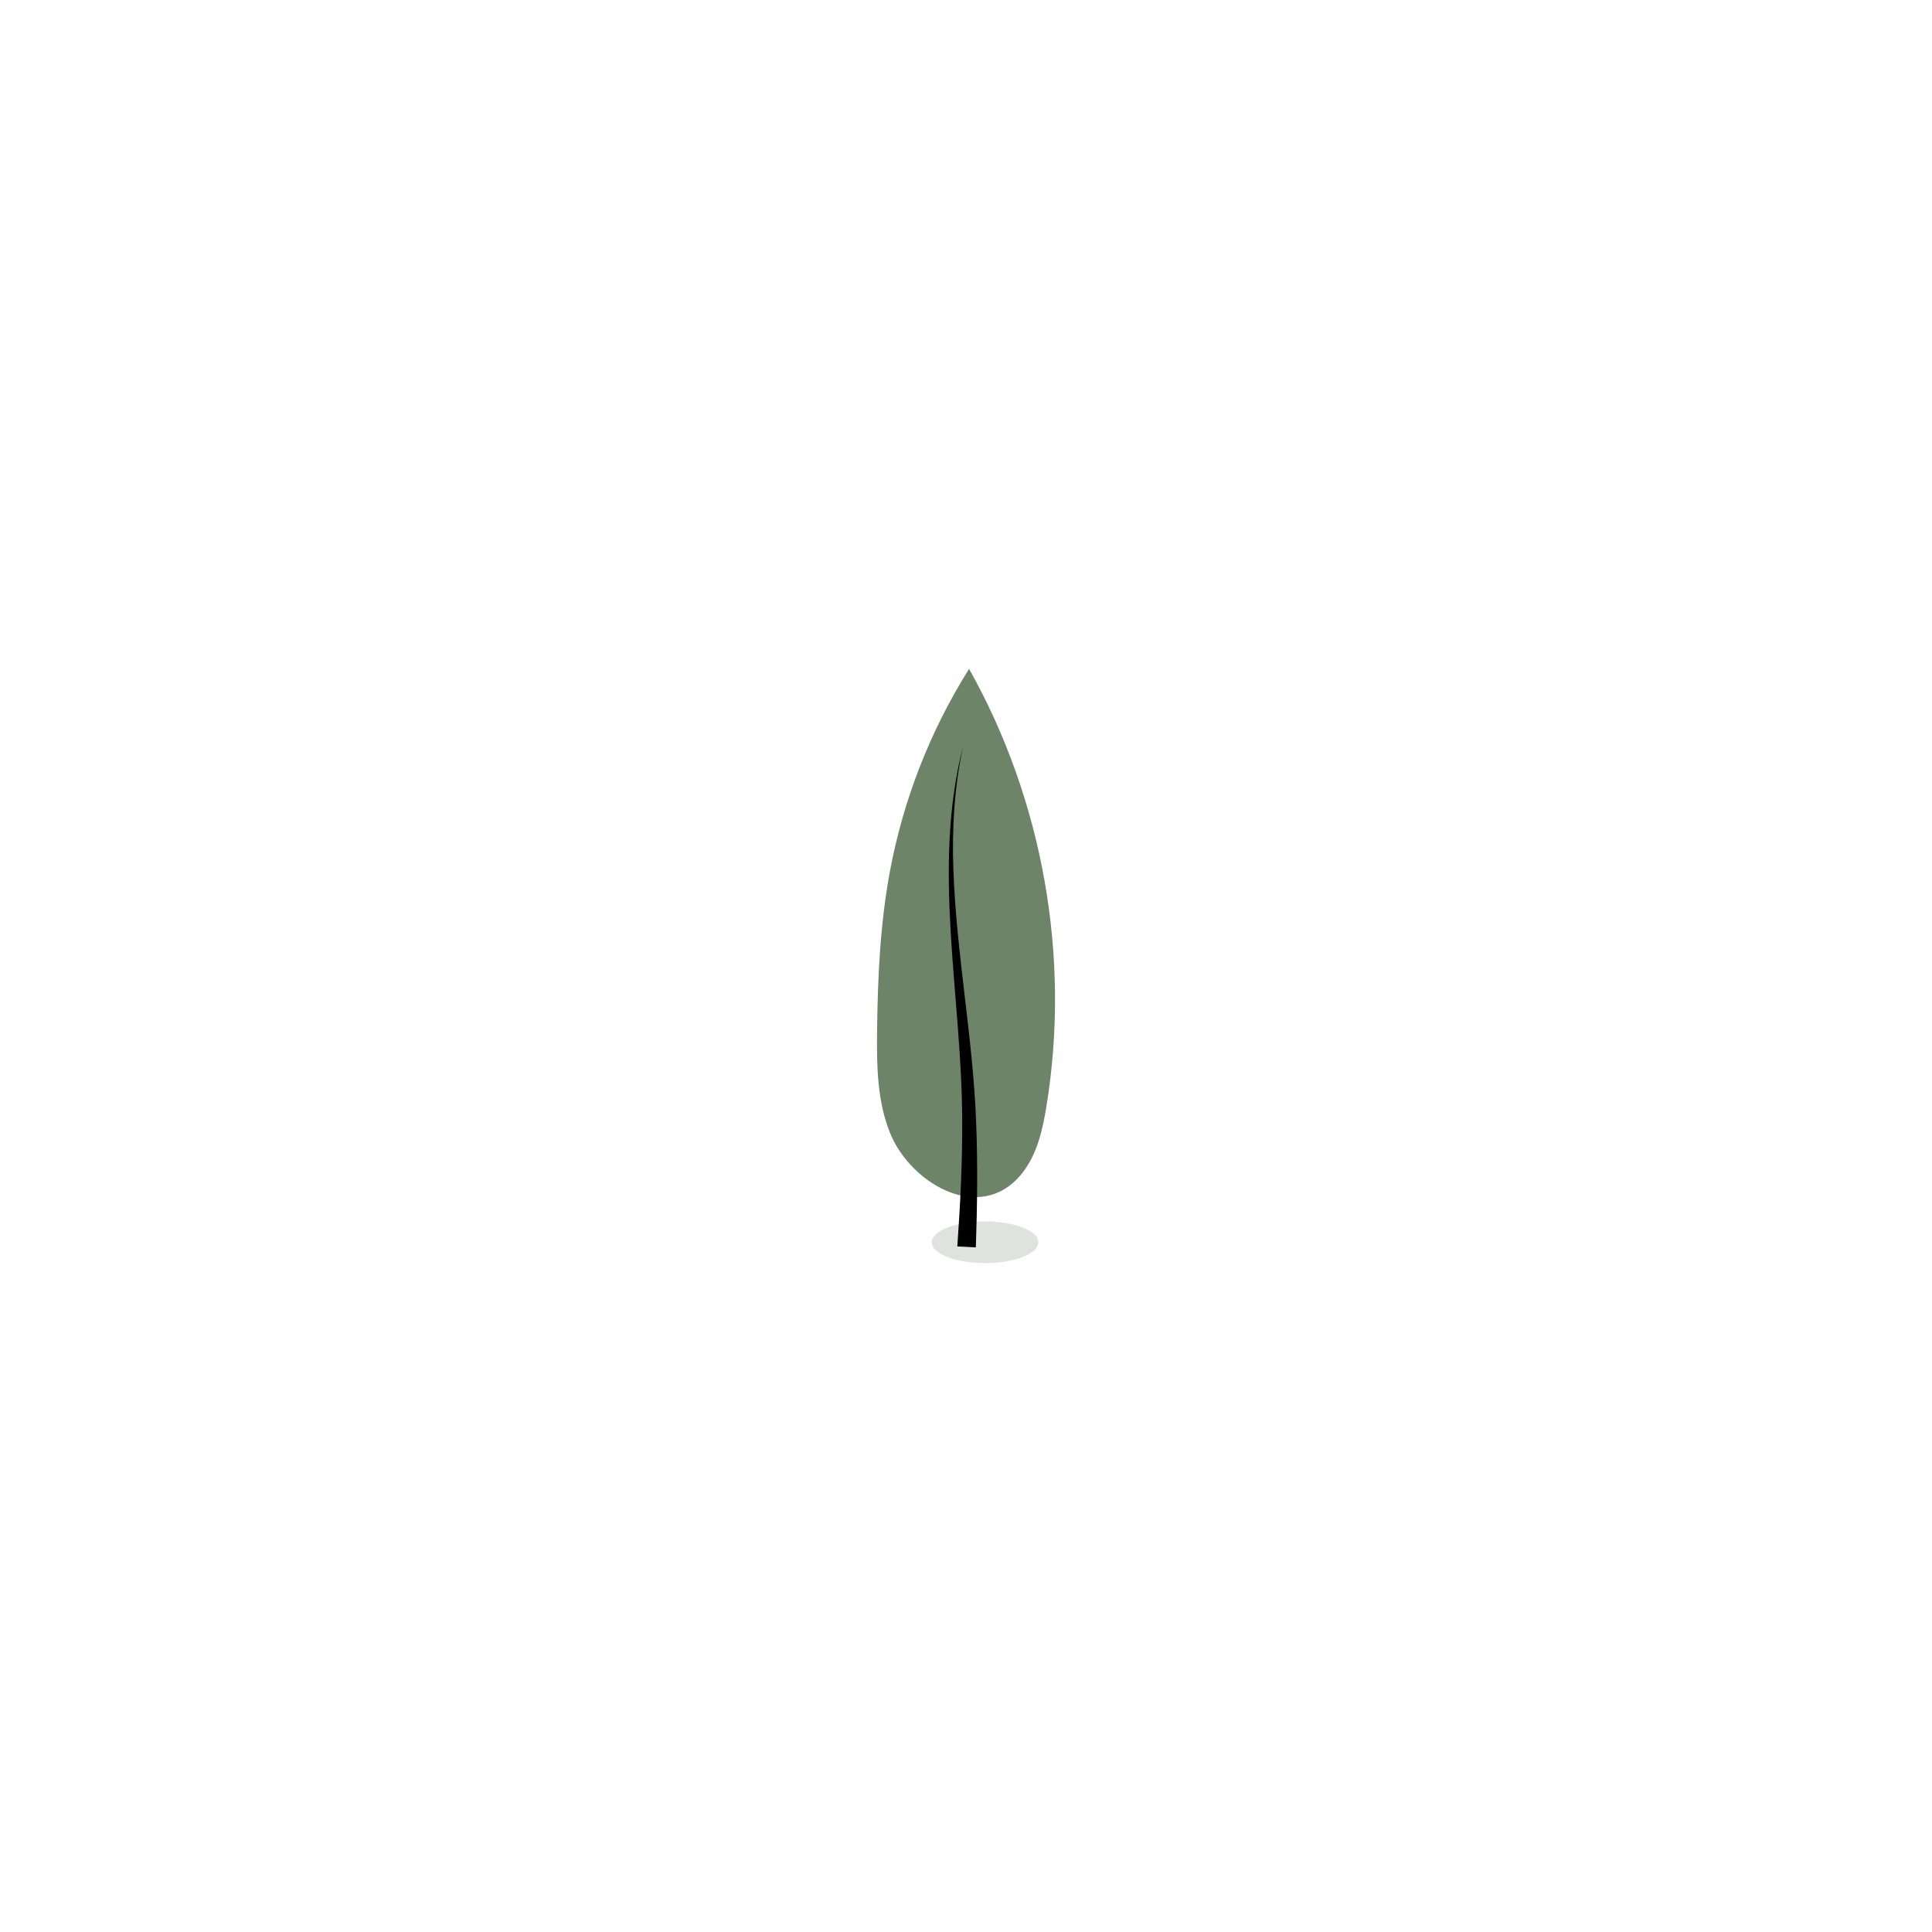
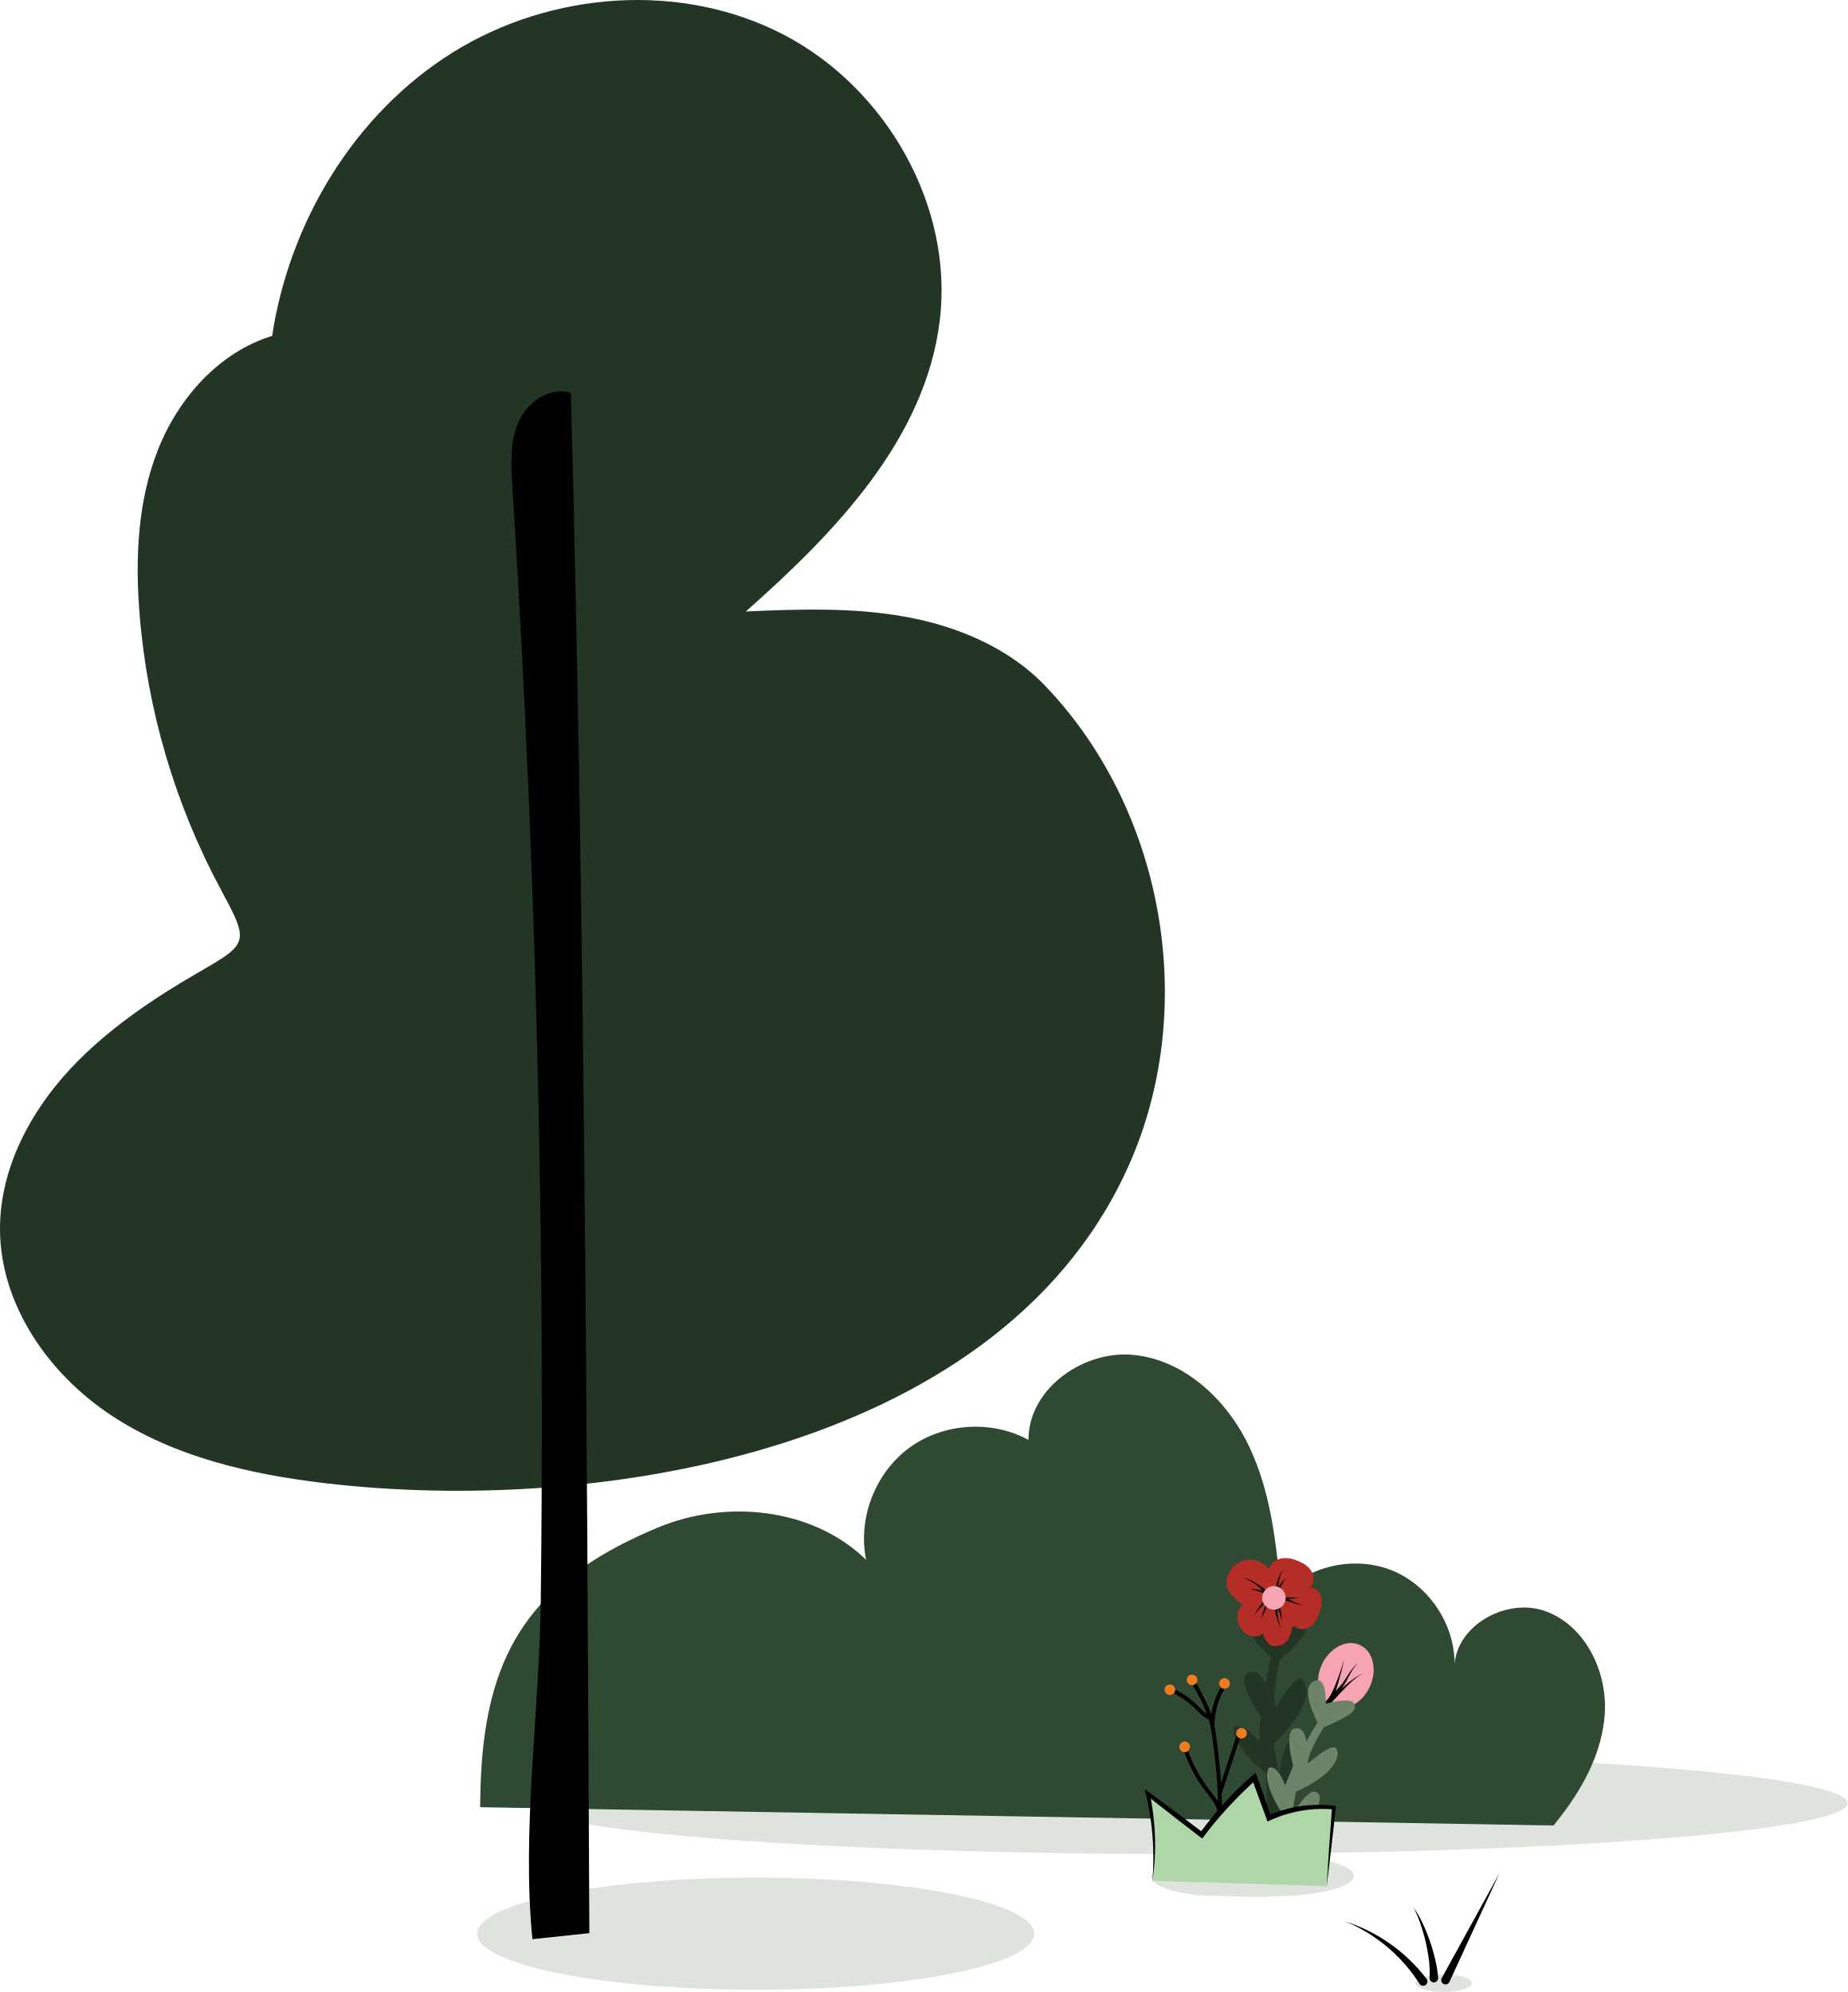
- <svg xmlns="http://www.w3.org/2000/svg" id="Camada_1" data-name="Camada 1" viewBox="0 0 1080 1080">
+ <svg xmlns="http://www.w3.org/2000/svg" id="Camada_1" data-name="Camada 1" viewBox="0 0 3042.35 3280.67">
  <defs>
    <style>
      .cls-1 {
        fill: #5e725a;
        opacity: .2;
      }

      .cls-2 {
+         fill: #f6a3b3;
+       }
+ 
+       .cls-3 {
+         fill: #2f4933;
+       }
+ 
+       .cls-4 {
+         fill: #ee7c20;
+       }
+ 
+       .cls-5 {
+         fill: #b42d27;
+       }
+ 
+       .cls-6 {
+         fill: #afd6a8;
+       }
+ 
+       .cls-7 {
        fill: #6d8469;
+       }
+ 
+       .cls-8 {
+         fill: #233525;
      }
    </style>
  </defs>
-   <ellipse class="cls-1" cx="550.65" cy="694.44" rx="29.77" ry="11.65" />
-   <path class="cls-2" d="M497.53,633.32c-7.18-17.83-7.47-37.59-7.24-56.81.34-29.79,1.69-59.68,7.1-88.98,7.43-40.22,22.56-79,44.33-113.62,41.38,73.64,56.88,161.5,43.19,244.85-1.99,12.13-4.73,24.52-11.73,34.63-22.63,32.66-63.89,9.12-75.64-20.07Z" />
-   <path d="M538.46,416.75c-4.98,22.91-6.37,46.39-5.5,69.77,1.69,46.93,10.86,93.09,12.68,140.14.98,23.57.66,47.15-.13,70.64l-10.36-.54c1.65-23.31,2.83-46.62,2.72-69.91-.04-69.79-17.22-141.15.6-210.09h0Z" />
+   <g>
+     <ellipse class="cls-1" cx="1956.32" cy="2969.59" rx="1086.04" ry="83.9" />
+     <path class="cls-3" d="M790.75,2971.79l-.05,1.01c0,1.2.02,2.33.02,3.53l21.51.38,1239.23,21.1,48.05.81,458.77,7.84c4.01-4.91,7.96-10.01,11.85-15.11,38.74-50.23,69.23-108.34,72.62-171.24,3.63-69.25-33.39-144-98.84-166.97-56.9-19.92-128.78,14.97-145.34,70.02-1.65,5.59-2.8,11.39-3.21,17.35.02-5.79-.27-11.59-.95-17.35v-.06c-6.45-58.14-45.19-112.39-99.24-135.51-60.4-25.81-135.82-10.85-182.06,35.63-.92.78-1.78,1.62-2.57,2.52-.4.42-.86.84-1.26,1.33-.04-.57-.13-1.2-.17-1.77-.07-1.2-.21-2.34-.27-3.54v-.06c-7.28-82.04-16.57-165.55-52.04-239.85-36.15-75.9-105.2-141.4-188.81-150.3-82.04-8.83-171.31,53.32-174.27,135.19-.03.69-.06,1.38-.03,2.08-.04.82-.08,1.7-.06,2.52-.74-.41-1.47-.76-2.21-1.11-.61-.41-1.23-.69-1.84-.97-60.35-30.91-138.12-24.87-192.69,15.49-53.93,39.89-82.64,111.11-71.9,177.26.29,1.9.64,3.74.99,5.65.11.38.15.83.26,1.21-.3-.27-.6-.59-.9-.86-1.32-1.32-2.71-2.58-4.1-3.84v-.06c-88.07-81.18-226.92-94.56-337.91-48.36-79.28,33.03-138.57,70.59-182.27,115.05-28.42,28.94-50.25,60.83-66.65,96.31-31.23,67.26-42.99,147.4-43.66,244.73Z" />
+   </g>
+   <g>
+     <ellipse class="cls-1" cx="1244.45" cy="3184.66" rx="458.67" ry="92.33" />
+     <g>
+       <path class="cls-8" d="M394.63,1544.64c2.51-16.86-9.08-39.01-31.25-80.24-75.37-140.21-121.32-296.38-133.71-455.08-7.1-90.95-2.91-184.76,30.8-269.53,33.71-84.77,100.48-159.73,187.65-186.62,28.62-188.2,135.93-366.12,297.48-466.82,161.55-100.7,376.2-117.1,545.02-29.15,168.83,87.96,280.1,282.32,256.85,471.26-23.96,194.8-172.27,348.69-319.37,478.61,87.42-3.87,175.67-6.93,261.8,8.51,86.13,15.44,171.04,50.96,231.52,114.19,192.86,201.64,251.35,520.74,142.52,777.67-202.96,479.16-872.4,589.46-1329.92,535.1-122.91-14.6-247.33-43.24-350.62-111.43C80.11,2262.92.74,2149.14,0,2025.37c-.62-105.53,55.18-205.1,129.91-279.62,56.93-56.77,124.85-102.57,194.23-142.7,45.9-26.55,67.59-38.96,70.49-58.41Z" />
+       <path d="M940.08,647.19c22.44,845.29,26.43,1690.96,30.42,2536.54-31.25,3.31-62.49,6.61-93.74,9.92-17.9-177.88,11.47-374.22,13.69-554.68,2.51-204.36,2.45-408.76-.18-613.12-5.26-408.73-20.79-817.32-46.59-1225.27-2.26-35.8-4.33-73.26,10.34-106.01,14.67-32.74,51.91-58.4,86.06-47.38Z" />
+     </g>
+   </g>
+   <g>
+     <ellipse class="cls-1" cx="2377.19" cy="3266.24" rx="46.63" ry="14.43" />
+     <g>
+       <path d="M2216.01,3164.72c51.93,16.6,99.21,49.74,133.1,94.33,2.37,3.1,1.78,7.54-1.33,9.92-3.11,2.37-7.55,1.78-9.92-1.33-28.4-45.07-71.31-81.82-121.85-102.91h0Z" />
+       <path d="M2469.31,3084.8l-82.52,179.28c-1.63,3.55-5.83,5.1-9.38,3.47-3.72-1.69-5.22-6.26-3.24-9.83l95.14-172.92h0Z" />
+       <path d="M2354.1,3257.16c2.58-31.12-10.81-86.77-26.35-115.45,19.51,26.14,38.37,81.61,40.49,115.55.27,3.9-2.68,7.29-6.59,7.56-4.28.33-7.94-3.38-7.55-7.66h0Z" />
+     </g>
+   </g>
+   <g>
+     <g>
+       <path class="cls-8" d="M2094,3074.02c-6.73-8.71-8.95-153.69-8.95-153.69,0,0-58.87-44.18-53.19-74.84,0,0,10.56-14.34,41.67,21.91l1.85-41.62s-40.48-58.39-21.56-69.92c18.92-11.53,30.09,16.94,30.09,16.94l8.19-43.43s-54.78-48.89-34.31-72.42c20.46-23.54,37.66,32.74,37.66,32.74,0,0,42.15-29.48,52.1-18.61,9.94,10.87,6.16,19.98-40.44,63.71,0,0-14.26,63.58-5.5,76.91,0,0,29.57-53.76,41.67-46.11,12.1,7.66,19.71,43.52-45.94,106.61l8.53,49.06s8.67-60.81,27.99-61.82c19.32-1.01,2.99,60.43-24.82,100.47l7.76,109.66-22.8,4.45Z" />
+       <g>
+         <path class="cls-5" d="M2078.94,2690.15c-3.86,4.53-10.55,5.76-16.39,4.58-14.37-2.9-25.04-16.32-25.1-30.98-.02-5.62,2.21-19.01,9.41-19.51-3.77-3.88-8.45-7.58-12.57-11.37-5.14-4.73-10.34-9.82-12.81-16.36-1.72-4.55-2-9.56-1.34-14.38,2.07-15.15,13.96-28.48,28.77-32.26,14.81-3.78,31.64,2.24,40.7,14.54,2.12-9.18,10.81-15.84,20.05-17.69,9.24-1.85,18.85.38,27.58,3.93,8.92,3.63,17.61,8.98,22.48,17.29,4.87,8.31,4.79,20.05-2.2,26.66,8.86-.29,16.37,7.63,18.35,16.26,1.98,8.64-.36,17.66-3.42,25.98-3.49,9.5-8.51,19.24-17.44,24-9.71,5.17-16.71,1-25.85-3.04-3.1,10.3-5.87,25.31-16.64,30.27-5.54,2.55-14.82,4.45-20.15,1.4-6.09-3.49-10.96-13.1-13.44-19.33Z" />
+         <g>
+           <path d="M2087.04,2628.34c-10.03-12.87-24.37-24.43-39.8-30.28,12.67,2.96,23.77,10.66,34.16,18.26,3.45,2.74,6.82,5.44,9.81,9.29l-4.17,2.73h0Z" />
+           <path d="M2099.16,2627.81c1.13-15.12,5.65-30.55,13.01-43.65-5.68,13.17-8.4,28.9-8.06,43.14,0,0-4.95.51-4.95.51h0Z" />
+           <path d="M2102.56,2630.45c16.6-1.61,29.69,11.27,45.64,13.41-14.64-.32-29.56-10.75-44.01-8.71,0,0-1.63-4.7-1.63-4.7h0Z" />
+           <path d="M2090.57,2635.43c-10.06,5.8-18.23,14.97-24.78,24.62,2.61-5.38,5.7-10.57,9.29-15.46,3.61-4.87,7.73-9.48,12.74-13.31l2.75,4.15h0Z" />
+           <path d="M2103.6,2640.88c-.95,14.11.86,28.61,6.71,41.91-7.34-12.51-11-27.21-11.69-41.94l4.98.03h0Z" />
+           <path d="M2106.05,2631.82c10.32-2.25,24.15-.29,34.63-.4-9.28,1.43-24.08,1.93-32.71,4.99,0,0-1.92-4.6-1.92-4.6h0Z" />
+           <path d="M2087.54,2629.66c-7.22-8.6-20.11-10.18-30.49-13.5,5.76.92,11.56,1.33,17.38,2.49,5.76,1.15,11.84,3.13,16.69,7.55l-3.58,3.46h0Z" />
+           <path d="M2099.94,2623.62c3.77-10.17,10.8-18.05,18.54-25.14-3.25,3.97-6.1,8.22-8.52,12.65-2.38,4.42-4.41,9.1-5.19,13.72l-4.83-1.22h0Z" />
+           <path d="M2091.11,2637.13c-4.7,10.17-10.19,19.66-14.84,29.68,3.09-10.59,7.14-20.97,10.17-31.42l4.67,1.74h0Z" />
+           <path d="M2103.01,2639.25c6.48,9.33,7.73,20.52,7.61,31.37-.67-5.26-1.89-10.42-3.7-15.29-1.82-4.83-4.28-9.47-7.69-12.84l3.79-3.24h0Z" />
+         </g>
+         <circle class="cls-2" cx="2097.81" cy="2631.58" r="19.4" />
+       </g>
+     </g>
+     <g>
+       <ellipse class="cls-2" cx="2216.25" cy="2759.63" rx="55.51" ry="43.51" transform="translate(-1213.874 3632.333) rotate(-65.5067)" />
+       <g>
+         <path d="M2185.53,2811.59c14.21-14.88,27.22-30.55,42.58-44.12,5.24-4.23,10.34-9.1,16.65-11.61-3.34.83-6.26,2.79-9.18,4.54-20.19,12.92-36.83,30.76-54.6,46.5l4.55,4.7h0Z" />
+         <path d="M2186.31,2808.98c8.12-10.44,13.82-23.49,16.95-36.32,3.65-12.67,7.29-25.39,9.95-38.31-5.93,18.59-12.24,37.65-20.77,55.13-3.04,5.54-7.12,10.47-11.33,15.54l5.2,3.96h0Z" />
+         <path d="M2193.74,2799.38c8.29-9.26,16.87-18.82,22.95-30.01,5.77-11.14,11.22-22.18,20.07-31.21-9.52,8.11-16.28,19.1-22.86,29.51-6.78,10.22-15.76,18.64-24.83,27.14l4.67,4.57h0Z" />
+       </g>
+       <path class="cls-7" d="M2122.5,3096.49c-2.91-8.78-11.78-110.83-11.78-110.83,0,0-34.33-51.42-21.29-74.13,0,0,12.37-8.42,26.91,28.98l13.07-32.47s-15.8-57.55,2.41-61.41c18.21-3.86,19.12,21.81,19.12,21.81l18.59-32.13s-29.78-54.01-7-66.95c22.77-12.95,20.72,36.44,20.72,36.44,0,0,41.62-11.61,46.47-.22,4.85,11.38-.69,17.55-49.8,39.21,0,0-29.02,46.4-25.8,59.41,0,0,38.42-34.36,45.87-24.92,7.45,9.44,3.49,39.98-66.12,71.67l-6.91,41.25s23.82-45.77,39.41-41.18c15.59,4.58,4.14,38.68-29.06,62.65l7.95,79.63-22.75,3.2Z" />
+     </g>
+     <g>
+       <g>
+         <path d="M1950.81,2885.68c-.13,0-.32,0-.45-.06,8.34,23.78,20.42,45.88,35.86,65.85l2.52,3.23c4.07,5.17,8.21,10.47,11.31,15.96,1.94,3.3,3.49,6.66,4.52,10.15.58,2,.97,4.01,1.1,6.07v.26c-.19,18.16-1.1,36.25-2.71,54.28-.13,1.74,1.16,3.36,2.97,3.49h.26c1.68,0,3.1-1.23,3.23-2.91,1.55-17.32,2.46-34.76,2.65-52.28v-.06c.06-.9.06-1.81.06-2.71v-.26c.13-10.92,0-21.84-.45-32.7.19-.58.39-1.16.58-1.74l29.53-89.5c-2.33-.65-4.26-2.33-5.3-4.46l-25.72,77.74c-.39-6.85-.9-13.7-1.55-20.55-1.42-15.31-3.36-30.76-5.23-45.75-1.16-9.24-2.33-18.55-4.26-27.66v-.13c0-21.13,5.94-42.52,16.67-60.68-2.39,0-4.52-.9-6.07-2.45-7.95,13.7-13.31,29.08-15.64,44.84-6.27-18.22-15.51-35.15-24.88-51.5-1.36,1.68-3.36,2.84-5.62,3.1,8.66,15.25,17.32,31.02,23.39,47.56-4.46-2.84-8.34-6.85-12.41-10.92l-3.49-3.49c-10.73-10.47-23-19.13-36.44-25.72v.19c0,2.2-.84,4.27-2.33,5.82,12.6,6.33,24.17,14.47,34.25,24.36,1.16,1.1,2.26,2.26,3.42,3.36,5.82,5.88,11.89,11.95,19.84,15.12v.06c.58,1.81,1.1,3.55,1.55,5.36.52,1.94.9,3.88,1.29,5.88.19.65.32,1.29.45,1.94v.06c1.68,8.47,2.78,16.99,3.81,25.39,1.94,15.19,3.88,30.63,5.3,45.81,1.16,12.28,1.94,24.68,2.39,37.03v.06c.19,4.72.32,9.37.39,14.09-.97-1.74-2.07-3.36-3.23-4.98-2.71-4.01-5.69-7.82-8.53-11.5l-2.52-3.23c-14.99-19.45-26.75-40.9-34.83-63.97-1.55,1.36-3.49,2.13-5.69,2.13Z" />
+         <path d="M1961.8,2771.05c.78,1.42,1.62,2.78,2.39,4.2,2.26-.26,4.26-1.42,5.62-3.1-.78-1.42-1.62-2.84-2.39-4.27-.9-1.55-2.84-2.07-4.39-1.23-1.55.91-2.13,2.84-1.23,4.39Z" />
+         <path d="M2036.5,2858.28c1.03,2.13,2.97,3.81,5.3,4.46l.9-2.65c.52-1.68-.39-3.49-2.07-4.07-1.68-.58-3.49.32-4.07,2.07l-.06.19Z" />
+         <path d="M2010.33,2778.8c1.55,1.55,3.68,2.45,6.07,2.45.52-.9,1.03-1.81,1.62-2.71.97-1.49.52-3.49-1.03-4.46-1.49-.91-3.49-.45-4.46,1.03-.78,1.23-1.49,2.46-2.2,3.68Z" />
+         <path d="M1927.1,2785.97c1.94.84,3.88,1.74,5.82,2.72,1.49-1.55,2.33-3.62,2.33-5.82v-.19c-1.87-.9-3.68-1.74-5.56-2.58-1.62-.78-3.55,0-4.26,1.62-.71,1.62,0,3.55,1.68,4.26Z" />
+         <path d="M2012.07,2989.65c.06-.26.13-.45.13-.77,0-.65,0-1.29-.06-1.94,0,.9,0,1.81-.06,2.71Z" />
+         <path d="M1948.29,2879.6c.65,2,1.36,4.01,2.07,6.01.13.06.32.06.45.06,2.2,0,4.14-.78,5.69-2.13-.78-1.94-1.42-3.94-2.07-5.88-.52-1.74-2.33-2.65-4.07-2.13-1.68.58-2.65,2.39-2.07,4.07Z" />
+       </g>
+       <g>
+         <path class="cls-4" d="M2035.59,2854.47c0,1.36.32,2.65.9,3.81,1.03,2.13,2.97,3.81,5.3,4.46.78.32,1.68.45,2.58.45,4.85,0,8.72-3.88,8.72-8.72,0-4.85-3.88-8.72-8.72-8.72-4.85,0-8.79,3.88-8.79,8.72Z" />
+         <path class="cls-4" d="M2007.68,2772.53c0,2.45,1.03,4.65,2.65,6.27,1.55,1.55,3.68,2.45,6.07,2.45,4.85,0,8.79-3.94,8.79-8.72s-3.94-8.79-8.79-8.79-8.72,3.94-8.72,8.79Z" />
+         <path class="cls-4" d="M1954.24,2766.65c0,4.85,3.94,8.72,8.79,8.72.39,0,.78,0,1.16-.13,2.26-.26,4.26-1.42,5.62-3.1,1.23-1.49,1.94-3.42,1.94-5.49,0-4.85-3.88-8.72-8.72-8.72-4.85,0-8.79,3.88-8.79,8.72Z" />
+         <path class="cls-4" d="M1917.73,2782.87c0,4.78,3.94,8.72,8.72,8.72,2.58,0,4.91-1.1,6.46-2.91,1.49-1.55,2.33-3.62,2.33-5.82v-.19c-.13-4.78-4.01-8.59-8.79-8.59-4.78,0-8.72,3.94-8.72,8.79Z" />
+         <path class="cls-4" d="M1942.09,2876.89c0,4.72,3.62,8.53,8.27,8.72.13.06.32.06.45.06,2.2,0,4.14-.78,5.69-2.13,1.87-1.62,3.04-4.01,3.04-6.66,0-4.85-3.88-8.72-8.72-8.72-4.85,0-8.72,3.88-8.72,8.72Z" />
+       </g>
+     </g>
+     <g>
+       <path class="cls-1" d="M2229.63,3089.5c0,15.13-40.97,27.95-97.59,32.38-4.29.33-60.6,2.2-65.09,2.47h-.07l-94.29-2.91h-.13c-45.59-5.62-76.78-17.11-76.78-30.33,0-18.83,63.1-34.09,141.01-34.09,17.31,0,85.84-.82,101.17.57.86.07,1.65.13,2.44.2,52.33,4.96,89.34,17.31,89.34,31.72Z" />
+       <g>
+         <path class="cls-6" d="M1897.82,3097.51c5.44-47.71,2.86-96.32-7.57-143.19,29.56,22.54,59.11,45.07,88.67,67.61,25.57-34.39,54.69-66.15,86.74-94.6,8.01,22.28,16.02,44.56,24.03,66.84,33.21-15.13,70.53-21.11,106.8-17.13-3.92,43.1-7.83,86.19-11.75,129.29" />
+         <path d="M1897.82,3097.51c4.08-50.64-.21-101.8-12.74-150.96l7.11,5.22c29.97,21.99,59.73,44.26,89.33,66.74l-6.06.85c26.96-36.52,57.66-70.43,92.26-99.91l2.24,6.33,23.7,66.96-5.73-2.42c33.89-15.38,72.03-20.89,108.88-16.27l2.97.37-.31,2.89c-3.51,37.45-10.38,91.12-14.74,129.01,2.1-38.34,5.9-91.85,8.76-129.56,0,0,2.66,3.25,2.66,3.25-35.7-3.34-72.19,3.13-104.72,18l-4.14,1.93-1.59-4.34-24.37-66.72,7.35,1.88c-32.61,29.5-62.82,61.77-88.94,97.23-30.67-23.46-61.18-47.14-91.45-71.12l5.07-3.24c9.86,47.23,11.51,96.22,4.45,143.89h0Z" />
+       </g>
+     </g>
+   </g>
</svg>
